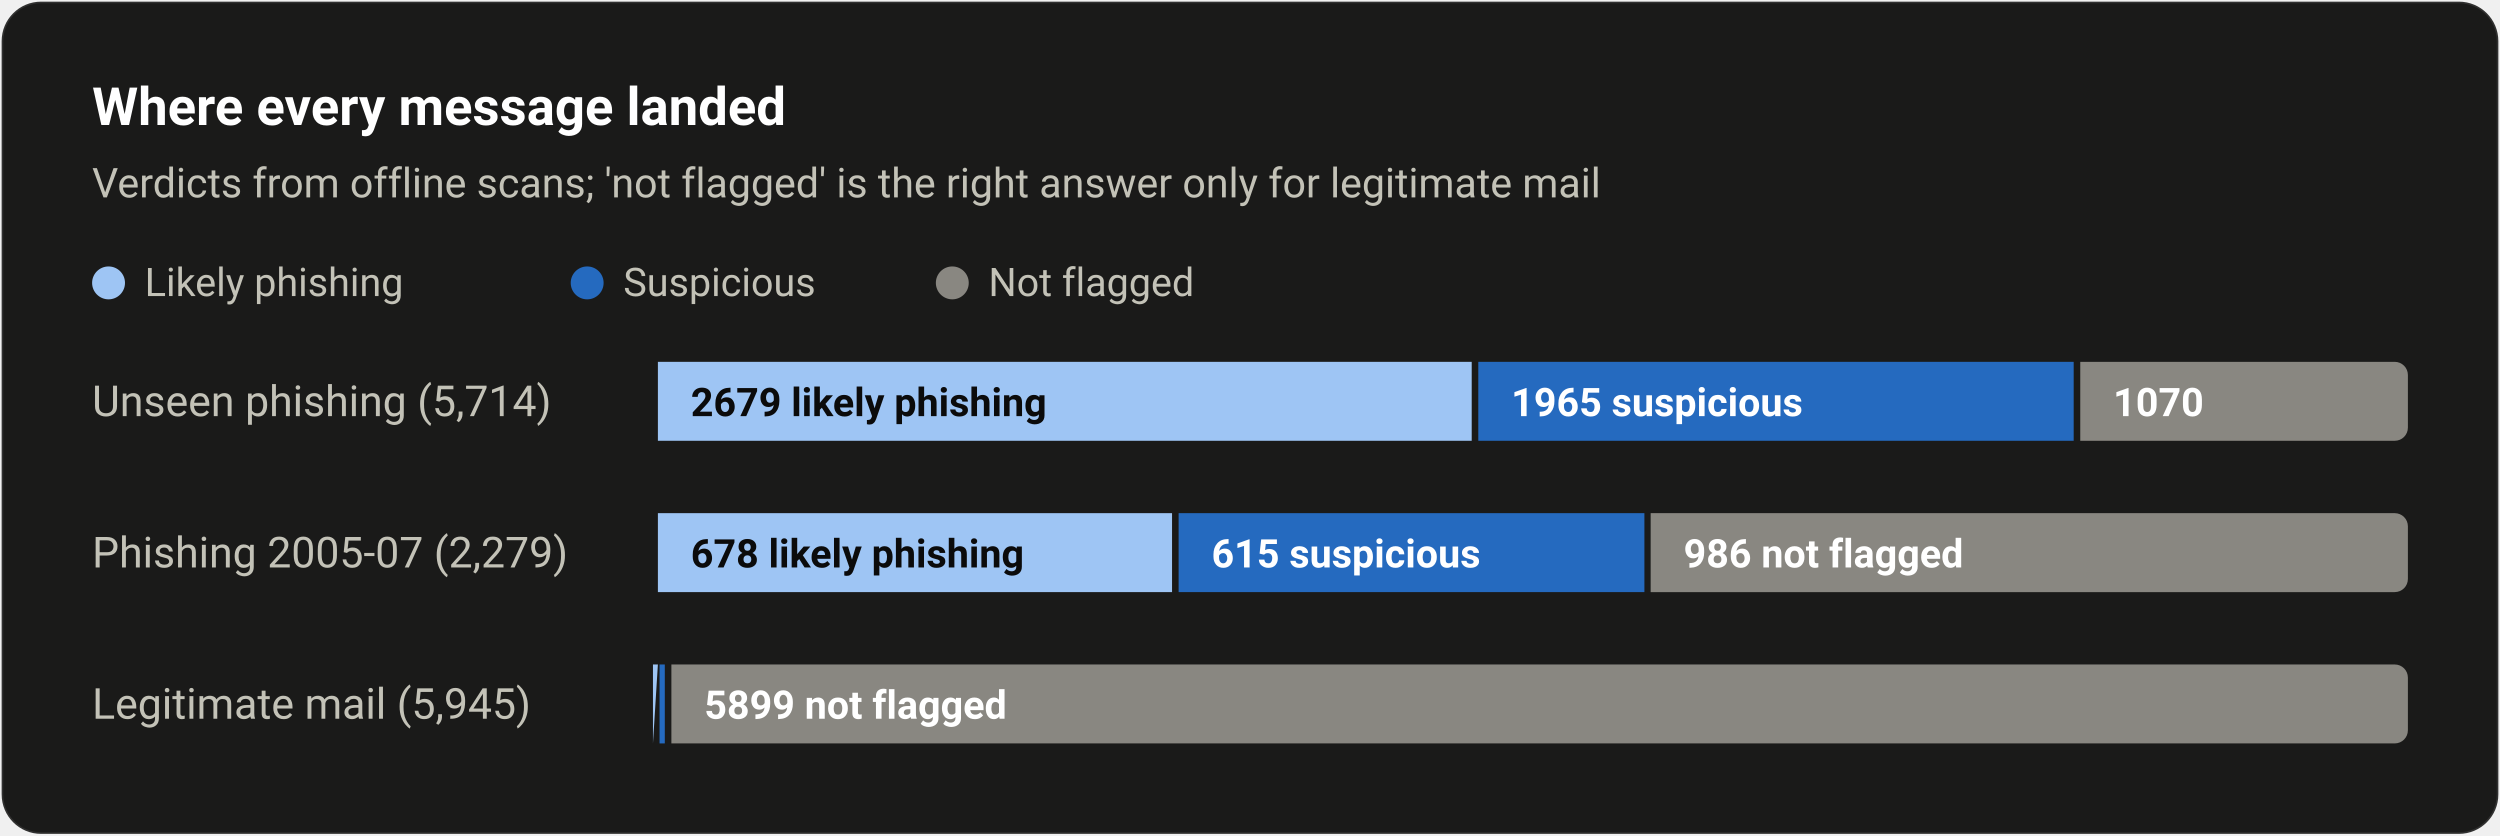
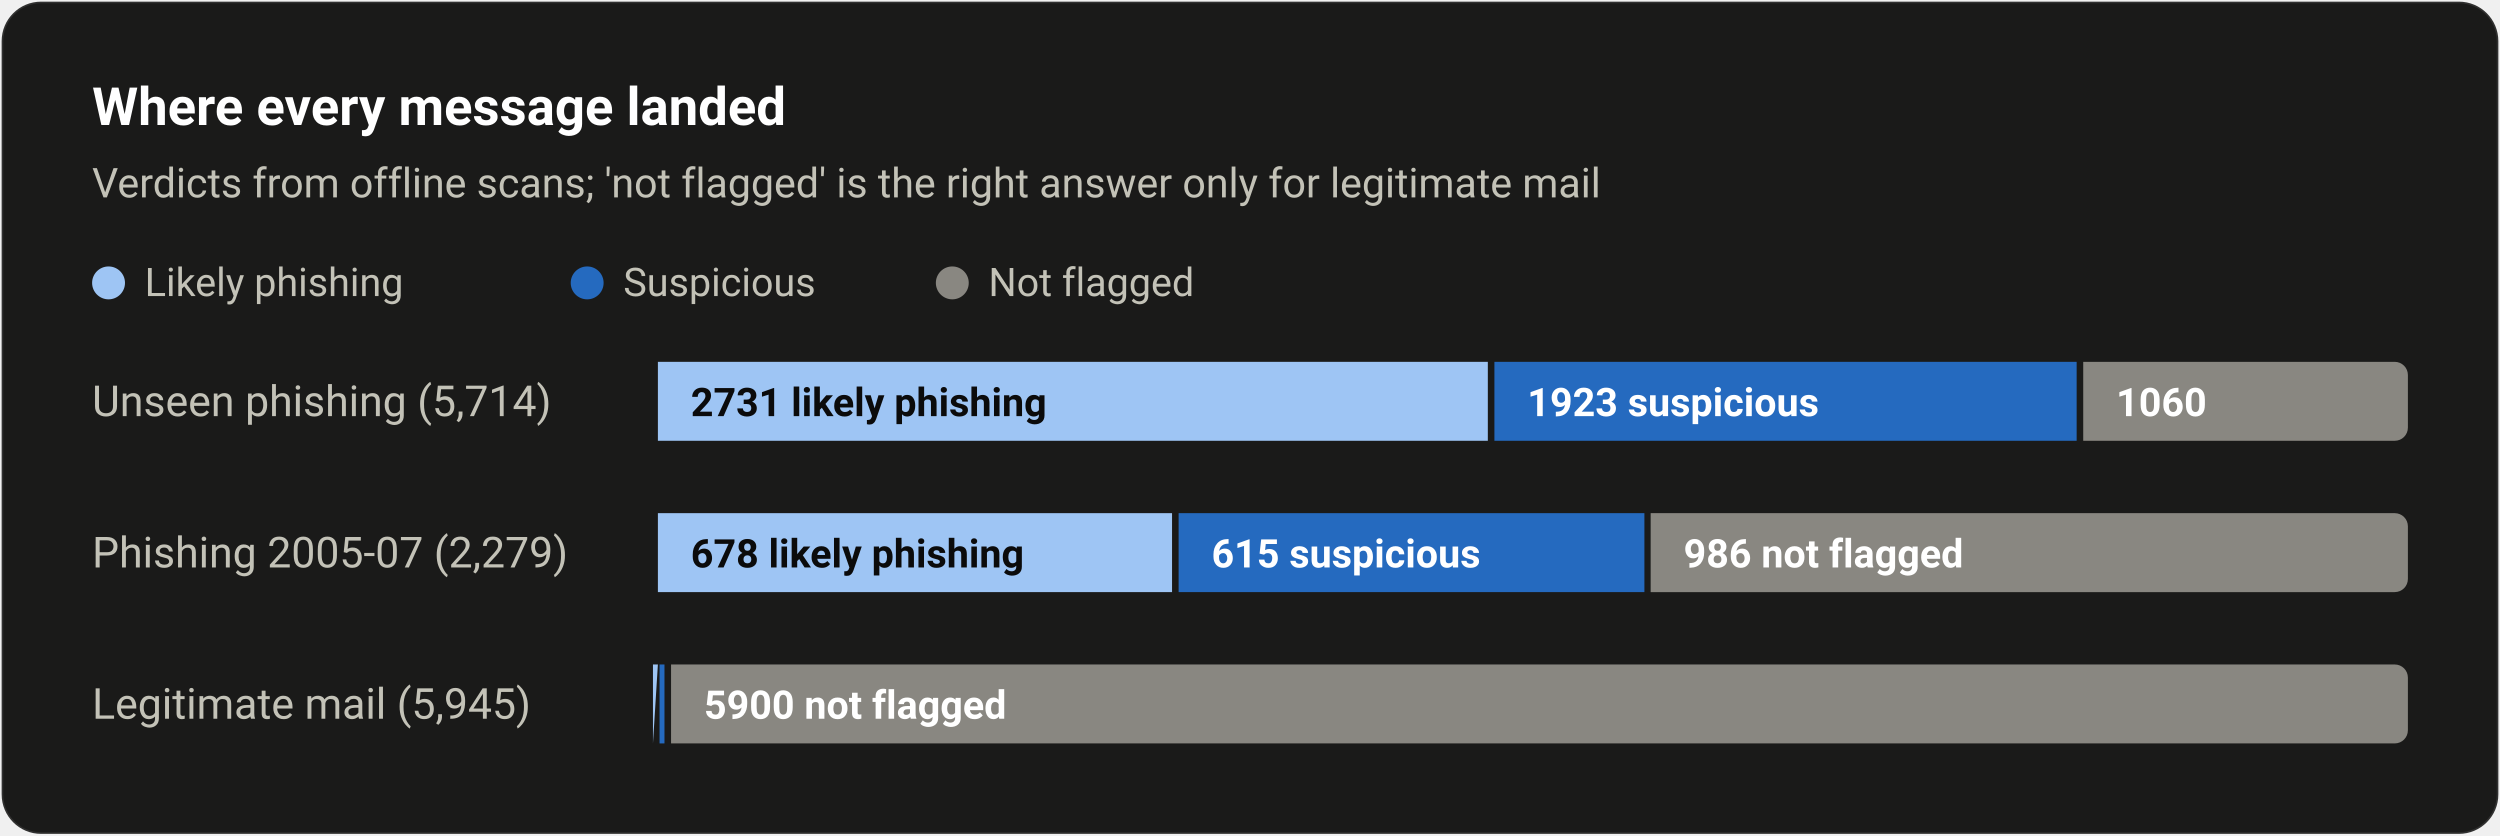
<svg xmlns="http://www.w3.org/2000/svg" width="760" height="254" viewBox="0 0 760 254" font-family="system-ui,-apple-system,'Segoe UI',Roboto,sans-serif" role="img" aria-label="Where every message landed">
  <rect x="0.5" y="0.5" width="759" height="253" rx="12" fill="#1a1a19" stroke="rgba(255,255,255,0.10)" />
  <text x="28.0" y="38.0" fill="#ffffff" font-size="16" font-weight="600" text-anchor="start">Where every message landed</text>
  <text x="28.0" y="60.0" fill="#c3c2b7" font-size="12.5" font-weight="400" text-anchor="start">Verdicts from offline scans; 'not flagged' is the right answer only for legitimate mail</text>
  <circle cx="33.0" cy="86.0" r="5" fill="#9ec5f4" />
  <text x="44.0" y="90.0" fill="#c3c2b7" font-size="12" font-weight="400" text-anchor="start">Likely phishing</text>
  <circle cx="178.5" cy="86.0" r="5" fill="#256abf" />
  <text x="189.5" y="90.0" fill="#c3c2b7" font-size="12" font-weight="400" text-anchor="start">Suspicious</text>
  <circle cx="289.5" cy="86.0" r="5" fill="#898781" />
  <text x="300.5" y="90.0" fill="#c3c2b7" font-size="12" font-weight="400" text-anchor="start">Not flagged</text>
  <text x="28.0" y="126.5" fill="#c3c2b7" font-size="13" font-weight="400" text-anchor="start">Unseen phishing (5,714)</text>
-   <path d="M200.0 110.0 h247.4 v24 h-247.4 z" fill="#9ec5f4" />
-   <text x="210.0" y="126.5" fill="#0b0b0b" font-size="12" font-weight="600" text-anchor="start">2679 likely phishing</text>
-   <path d="M449.4 110.0 h181.0 v24 h-181.0 z" fill="#256abf" />
-   <text x="459.4" y="126.5" fill="#ffffff" font-size="12" font-weight="600" text-anchor="start">1965 suspicious</text>
-   <path d="M632.4 110.0 h95.6 a4 4 0 0 1 4 4 v16.0 a4 4 0 0 1 -4 4 h-95.6 z" fill="#898781" />
-   <text x="642.4" y="126.5" fill="#ffffff" font-size="12" font-weight="600" text-anchor="start">1070</text>
+   <path d="M200.0 110.0 h252.3 v24 h-252.3 z" fill="#9ec5f4" />
+   <text x="210.0" y="126.5" fill="#0b0b0b" font-size="12" font-weight="600" text-anchor="start">2731 likely phishing</text>
+   <path d="M454.3 110.0 h177.0 v24 h-177.0 z" fill="#256abf" />
+   <text x="464.3" y="126.5" fill="#ffffff" font-size="12" font-weight="600" text-anchor="start">1923 suspicious</text>
+   <path d="M633.3 110.0 h94.7 a4 4 0 0 1 4 4 v16.0 a4 4 0 0 1 -4 4 h-94.7 z" fill="#898781" />
+   <text x="643.3" y="126.5" fill="#ffffff" font-size="12" font-weight="600" text-anchor="start">1060</text>
  <text x="28.0" y="172.5" fill="#c3c2b7" font-size="13" font-weight="400" text-anchor="start">Phishing 2005-07 (2,279)</text>
  <path d="M200.0 156.0 h156.3 v24 h-156.3 z" fill="#9ec5f4" />
  <text x="210.0" y="172.5" fill="#0b0b0b" font-size="12" font-weight="600" text-anchor="start">678 likely phishing</text>
  <path d="M358.3 156.0 h141.6 v24 h-141.6 z" fill="#256abf" />
  <text x="368.3" y="172.5" fill="#ffffff" font-size="12" font-weight="600" text-anchor="start">615 suspicious</text>
  <path d="M501.8 156.0 h226.2 a4 4 0 0 1 4 4 v16.0 a4 4 0 0 1 -4 4 h-226.2 z" fill="#898781" />
  <text x="511.8" y="172.5" fill="#ffffff" font-size="12" font-weight="600" text-anchor="start">986 not flagged</text>
  <text x="28.0" y="218.5" fill="#c3c2b7" font-size="13" font-weight="400" text-anchor="start">Legitimate mail (5,945)</text>
  <path d="M200.0 202.0 h-1.5 v24 h--1.5 z" fill="#9ec5f4" />
-   <path d="M200.5 202.0 h1.6 v24 h-1.6 z" fill="#256abf" />
-   <path d="M204.1 202.0 h523.9 a4 4 0 0 1 4 4 v16.0 a4 4 0 0 1 -4 4 h-523.9 z" fill="#898781" />
-   <text x="214.1" y="218.5" fill="#ffffff" font-size="12" font-weight="600" text-anchor="start">5899 not flagged</text>
+   <path d="M200.5 202.0 h1.5 v24 h-1.5 z" fill="#256abf" />
+   <path d="M204.0 202.0 h524.0 a4 4 0 0 1 4 4 v16.0 a4 4 0 0 1 -4 4 h-524.0 z" fill="#898781" />
+   <text x="214.0" y="218.5" fill="#ffffff" font-size="12" font-weight="600" text-anchor="start">5900 not flagged</text>
</svg>
